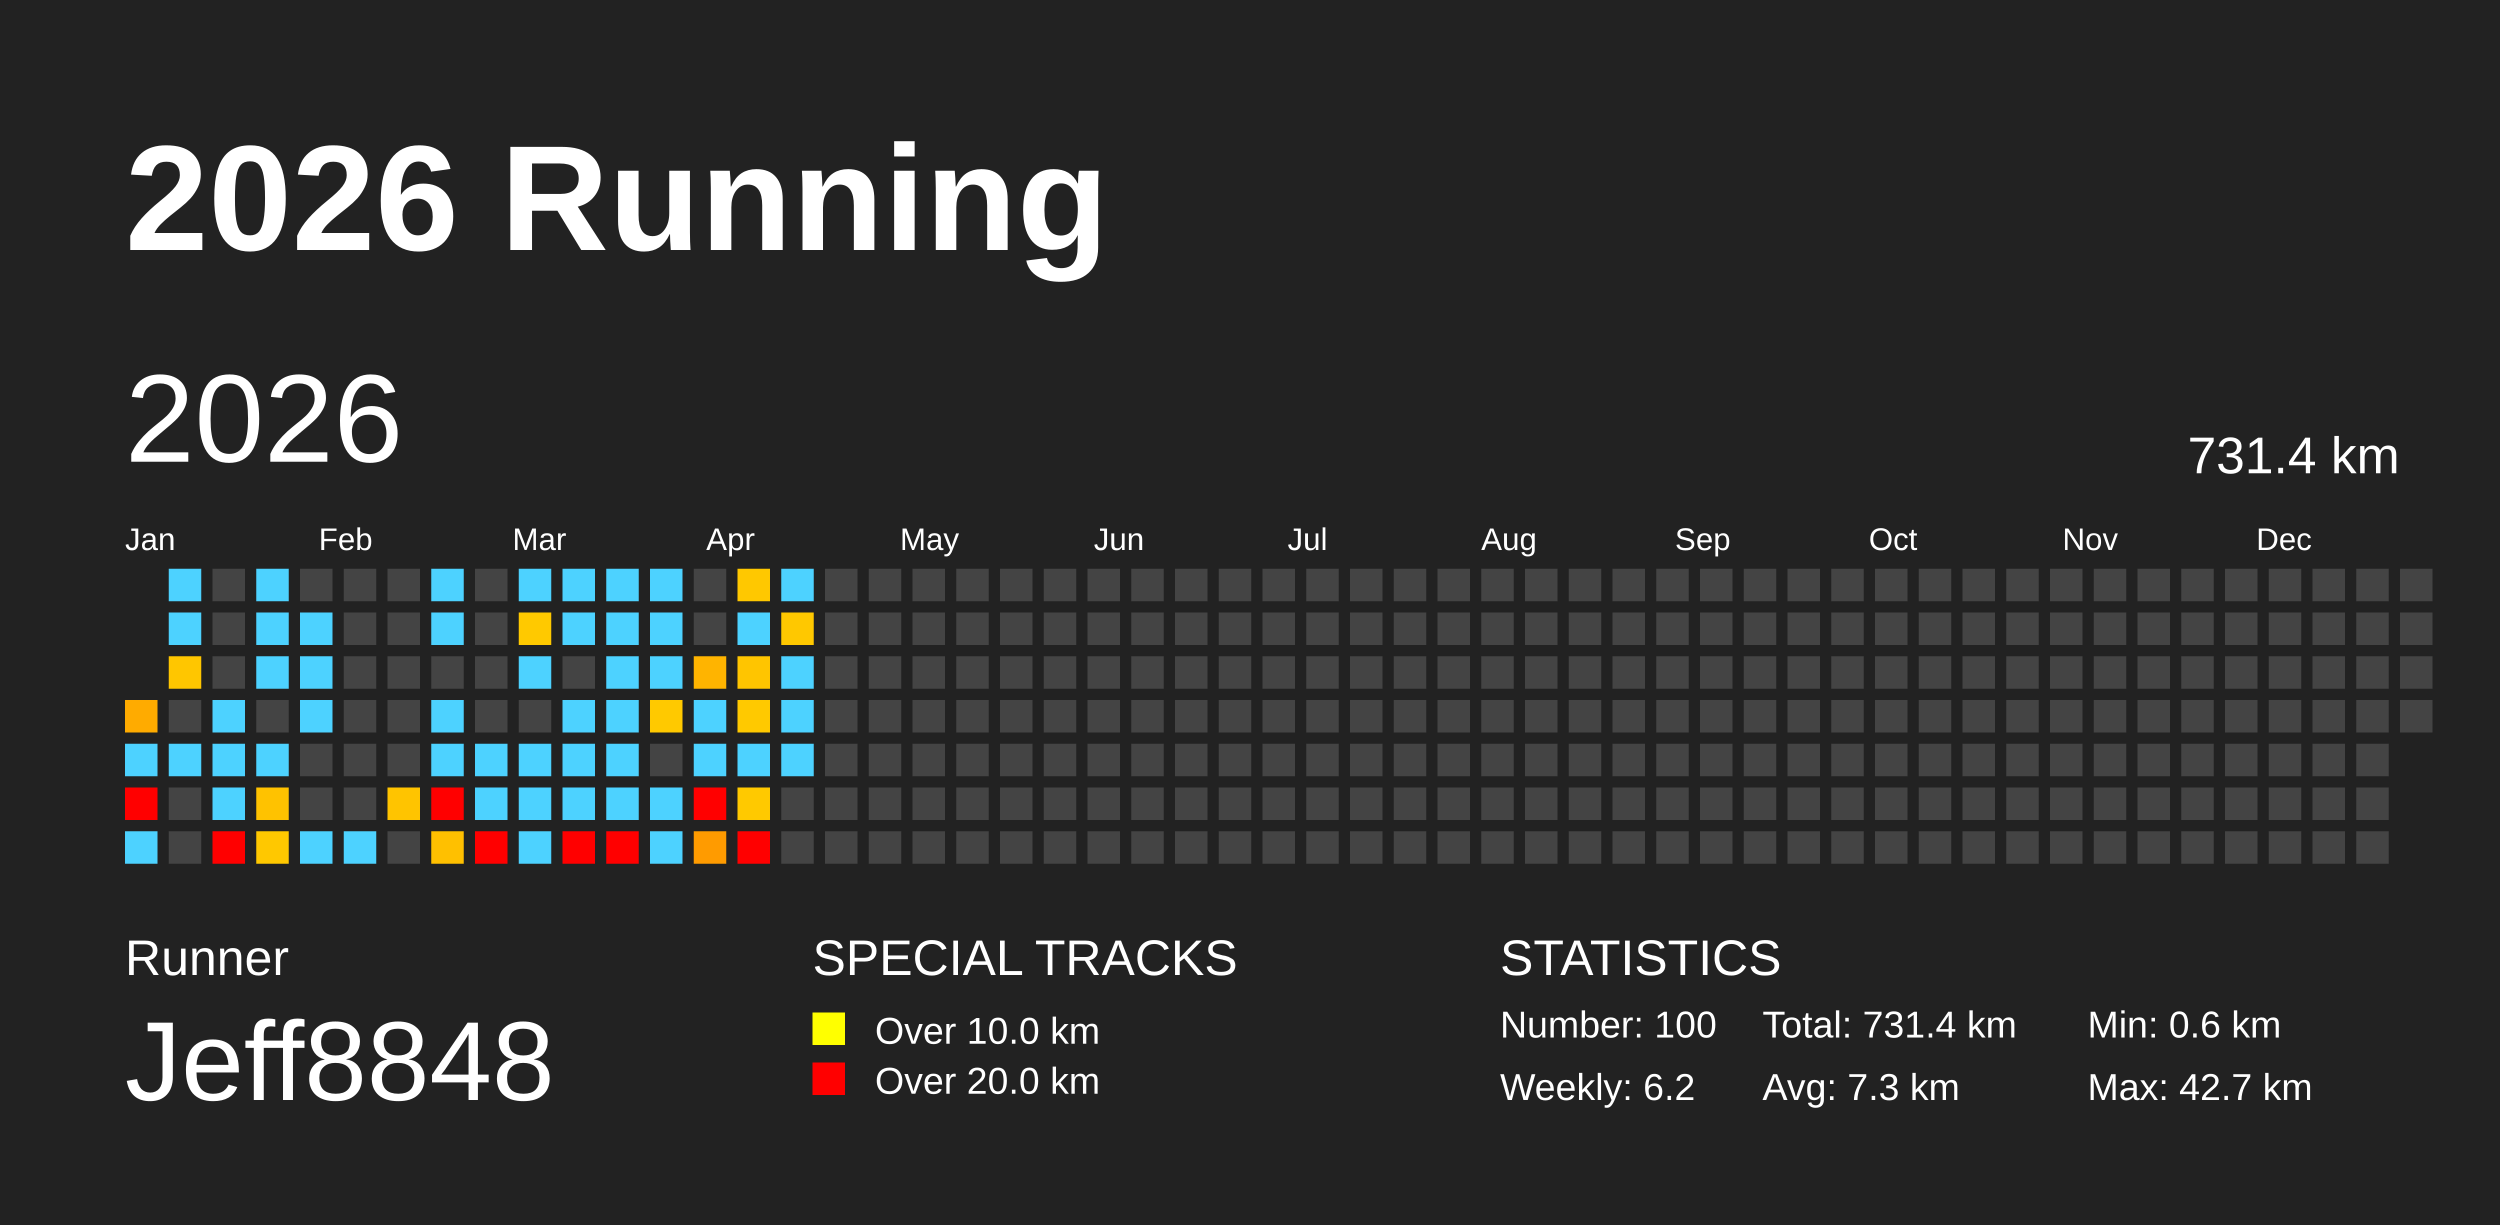
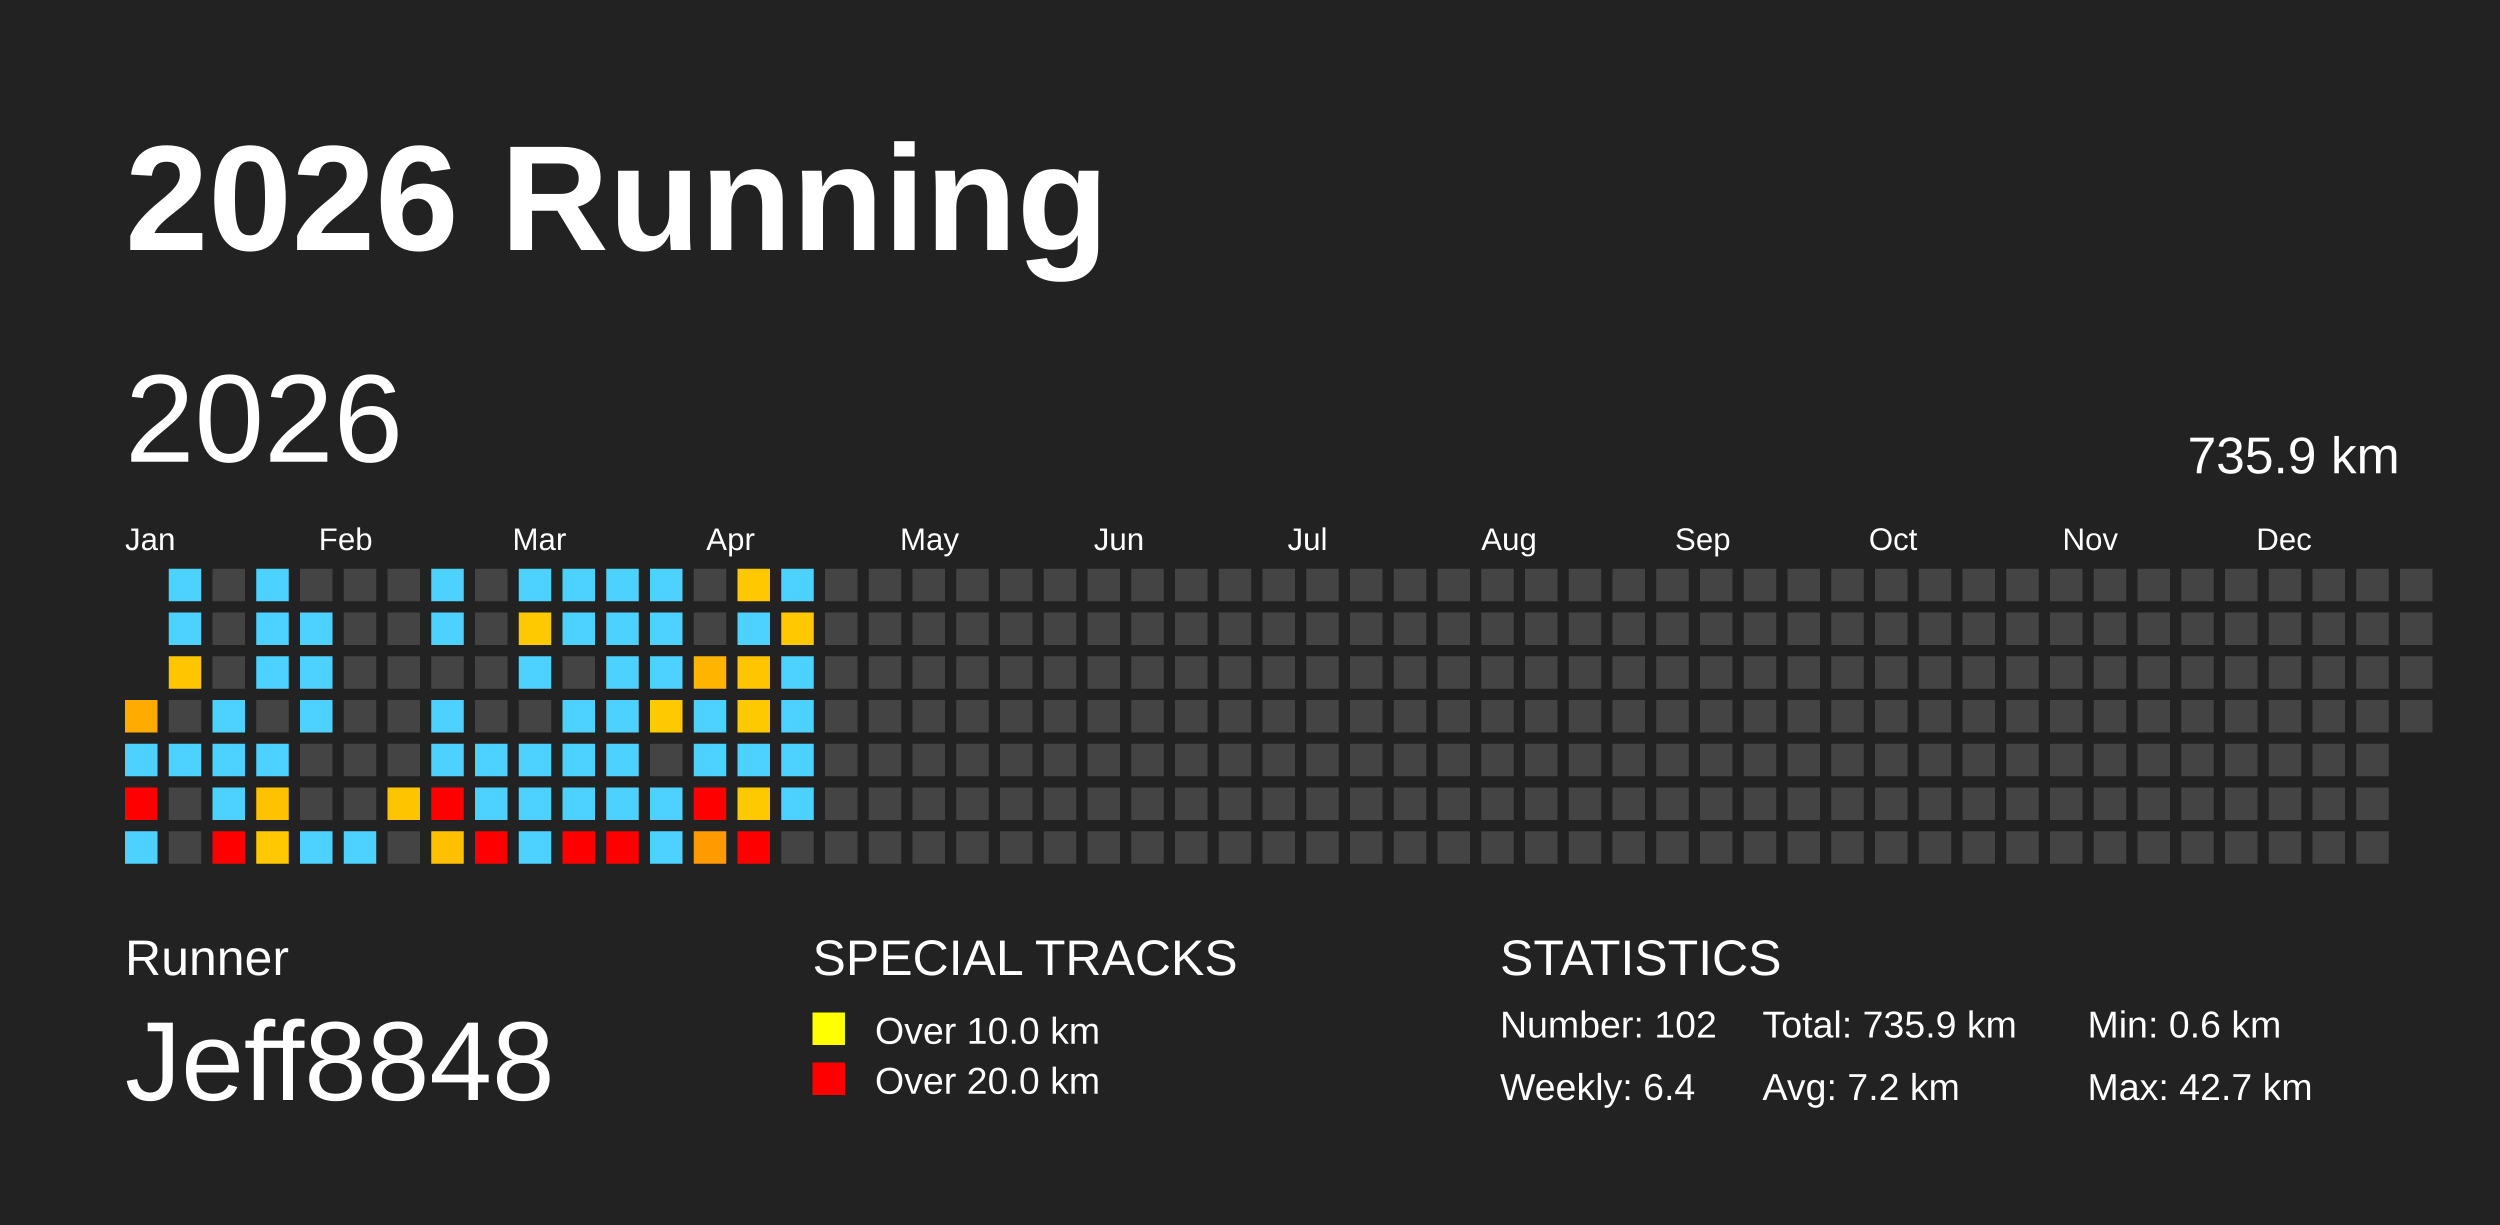
<svg xmlns="http://www.w3.org/2000/svg" baseProfile="full" height="98mm" version="1.1" viewBox="0,0,200,98" width="200mm">
  <defs />
  <rect fill="#222222" height="98" width="200" x="0" y="0" />
  <text fill="#FFFFFF" style="font-size:12px; font-family:Arial; font-weight:bold;" x="10" y="20">2026 Running</text>
  <text fill="#FFFFFF" style="font-size:4px; font-family:Arial" x="10" y="78">Runner</text>
  <text fill="#FFFFFF" style="font-size:9px; font-family:Arial" x="10" y="88">Jeff8848</text>
  <text fill="#FFFFFF" style="font-size:4px; font-family:Arial" x="65" y="78">SPECIAL TRACKS</text>
  <rect fill="yellow" height="2.6" width="2.6" x="65" y="81" />
  <text fill="#FFFFFF" style="font-size:3px; font-family:Arial" x="70" y="83.5">Over 10.0 km</text>
  <rect fill="red" height="2.6" width="2.6" x="65" y="85" />
  <text fill="#FFFFFF" style="font-size:3px; font-family:Arial" x="70" y="87.5">Over 20.0 km</text>
  <text fill="#FFFFFF" style="font-size:4px; font-family:Arial" x="120" y="78">STATISTICS</text>
-   <text fill="#FFFFFF" style="font-size:3px; font-family:Arial" x="120" y="83">Number: 100</text>
-   <text fill="#FFFFFF" style="font-size:3px; font-family:Arial" x="120" y="88">Weekly: 6.2</text>
-   <text fill="#FFFFFF" style="font-size:3px; font-family:Arial" x="141" y="83">Total: 731.4 km</text>
-   <text fill="#FFFFFF" style="font-size:3px; font-family:Arial" x="141" y="88">Avg: 7.3 km</text>
+   <text fill="#FFFFFF" style="font-size:3px; font-family:Arial" x="120" y="83">Number: 102</text>
+   <text fill="#FFFFFF" style="font-size:3px; font-family:Arial" x="120" y="88">Weekly: 6.4</text>
+   <text fill="#FFFFFF" style="font-size:3px; font-family:Arial" x="141" y="83">Total: 735.9 km</text>
+   <text fill="#FFFFFF" style="font-size:3px; font-family:Arial" x="141" y="88">Avg: 7.2 km</text>
  <text fill="#FFFFFF" style="font-size:3px; font-family:Arial" x="167" y="83">Min: 0.6 km</text>
  <text fill="#FFFFFF" style="font-size:3px; font-family:Arial" x="167" y="88">Max: 42.7 km</text>
  <text dominant-baseline="hanging" fill="#FFFFFF" style="font-size:10.0px; font-family:Arial;" x="10" y="30">2026</text>
-   <text dominant-baseline="hanging" fill="#FFFFFF" style="font-size:4.125px; font-family:Arial;" x="175" y="35">731.4 km</text>
+   <text dominant-baseline="hanging" fill="#FFFFFF" style="font-size:4.125px; font-family:Arial;" x="175" y="35">735.9 km</text>
  <text fill="#FFFFFF" style="font-size:2.5px; font-family:Arial" x="10.0" y="44">Jan</text>
  <text fill="#FFFFFF" style="font-size:2.5px; font-family:Arial" x="25.5" y="44">Feb</text>
  <text fill="#FFFFFF" style="font-size:2.5px; font-family:Arial" x="41.0" y="44">Mar</text>
  <text fill="#FFFFFF" style="font-size:2.5px; font-family:Arial" x="56.5" y="44">Apr</text>
  <text fill="#FFFFFF" style="font-size:2.5px; font-family:Arial" x="72.0" y="44">May</text>
  <text fill="#FFFFFF" style="font-size:2.5px; font-family:Arial" x="87.5" y="44">Jun</text>
  <text fill="#FFFFFF" style="font-size:2.5px; font-family:Arial" x="103.0" y="44">Jul</text>
  <text fill="#FFFFFF" style="font-size:2.5px; font-family:Arial" x="118.5" y="44">Aug</text>
  <text fill="#FFFFFF" style="font-size:2.5px; font-family:Arial" x="134.0" y="44">Sep</text>
  <text fill="#FFFFFF" style="font-size:2.5px; font-family:Arial" x="149.5" y="44">Oct</text>
  <text fill="#FFFFFF" style="font-size:2.5px; font-family:Arial" x="165.0" y="44">Nov</text>
  <text fill="#FFFFFF" style="font-size:2.5px; font-family:Arial" x="180.5" y="44">Dec</text>
  <rect fill="#ffab00" height="2.6" width="2.6" x="10.0" y="56.0" />
  <rect fill="#4dd2ff" height="2.6" width="2.6" x="10.0" y="59.5" />
  <rect fill="red" height="2.6" width="2.6" x="10.0" y="63.0" />
  <rect fill="#4dd2ff" height="2.6" width="2.6" x="10.0" y="66.5" />
  <rect fill="#4dd2ff" height="2.6" width="2.6" x="13.5" y="45.5" />
  <rect fill="#4dd2ff" height="2.6" width="2.6" x="13.5" y="49.0" />
  <rect fill="#ffc600" height="2.6" width="2.6" x="13.5" y="52.5" />
  <rect fill="#444444" height="2.6" width="2.6" x="13.5" y="56.0" />
  <rect fill="#4dd2ff" height="2.6" width="2.6" x="13.5" y="59.5" />
  <rect fill="#444444" height="2.6" width="2.6" x="13.5" y="63.0" />
  <rect fill="#444444" height="2.6" width="2.6" x="13.5" y="66.5" />
  <rect fill="#444444" height="2.6" width="2.6" x="17.0" y="45.5" />
  <rect fill="#444444" height="2.6" width="2.6" x="17.0" y="49.0" />
  <rect fill="#444444" height="2.6" width="2.6" x="17.0" y="52.5" />
  <rect fill="#4dd2ff" height="2.6" width="2.6" x="17.0" y="56.0" />
  <rect fill="#4dd2ff" height="2.6" width="2.6" x="17.0" y="59.5" />
  <rect fill="#4dd2ff" height="2.6" width="2.6" x="17.0" y="63.0" />
  <rect fill="red" height="2.6" width="2.6" x="17.0" y="66.5" />
  <rect fill="#4dd2ff" height="2.6" width="2.6" x="20.5" y="45.5" />
  <rect fill="#4dd2ff" height="2.6" width="2.6" x="20.5" y="49.0" />
  <rect fill="#4dd2ff" height="2.6" width="2.6" x="20.5" y="52.5" />
  <rect fill="#444444" height="2.6" width="2.6" x="20.5" y="56.0" />
  <rect fill="#4dd2ff" height="2.6" width="2.6" x="20.5" y="59.5" />
  <rect fill="#ffc200" height="2.6" width="2.6" x="20.5" y="63.0" />
  <rect fill="#ffc800" height="2.6" width="2.6" x="20.5" y="66.5" />
  <rect fill="#444444" height="2.6" width="2.6" x="24.0" y="45.5" />
  <rect fill="#4dd2ff" height="2.6" width="2.6" x="24.0" y="49.0" />
  <rect fill="#4dd2ff" height="2.6" width="2.6" x="24.0" y="52.5" />
  <rect fill="#4dd2ff" height="2.6" width="2.6" x="24.0" y="56.0" />
  <rect fill="#444444" height="2.6" width="2.6" x="24.0" y="59.5" />
  <rect fill="#444444" height="2.6" width="2.6" x="24.0" y="63.0" />
  <rect fill="#4dd2ff" height="2.6" width="2.6" x="24.0" y="66.5" />
  <rect fill="#444444" height="2.6" width="2.6" x="27.5" y="45.5" />
  <rect fill="#444444" height="2.6" width="2.6" x="27.5" y="49.0" />
  <rect fill="#444444" height="2.6" width="2.6" x="27.5" y="52.5" />
  <rect fill="#444444" height="2.6" width="2.6" x="27.5" y="56.0" />
  <rect fill="#444444" height="2.6" width="2.6" x="27.5" y="59.5" />
  <rect fill="#444444" height="2.6" width="2.6" x="27.5" y="63.0" />
  <rect fill="#4dd2ff" height="2.6" width="2.6" x="27.5" y="66.5" />
  <rect fill="#444444" height="2.6" width="2.6" x="31.0" y="45.5" />
  <rect fill="#444444" height="2.6" width="2.6" x="31.0" y="49.0" />
  <rect fill="#444444" height="2.6" width="2.6" x="31.0" y="52.5" />
  <rect fill="#444444" height="2.6" width="2.6" x="31.0" y="56.0" />
  <rect fill="#444444" height="2.6" width="2.6" x="31.0" y="59.5" />
  <rect fill="#ffc400" height="2.6" width="2.6" x="31.0" y="63.0" />
  <rect fill="#444444" height="2.6" width="2.6" x="31.0" y="66.5" />
  <rect fill="#4dd2ff" height="2.6" width="2.6" x="34.5" y="45.5" />
  <rect fill="#4dd2ff" height="2.6" width="2.6" x="34.5" y="49.0" />
  <rect fill="#444444" height="2.6" width="2.6" x="34.5" y="52.5" />
  <rect fill="#4dd2ff" height="2.6" width="2.6" x="34.5" y="56.0" />
  <rect fill="#4dd2ff" height="2.6" width="2.6" x="34.5" y="59.5" />
  <rect fill="red" height="2.6" width="2.6" x="34.5" y="63.0" />
  <rect fill="#ffc000" height="2.6" width="2.6" x="34.5" y="66.5" />
  <rect fill="#444444" height="2.6" width="2.6" x="38.0" y="45.5" />
  <rect fill="#444444" height="2.6" width="2.6" x="38.0" y="49.0" />
  <rect fill="#444444" height="2.6" width="2.6" x="38.0" y="52.5" />
  <rect fill="#444444" height="2.6" width="2.6" x="38.0" y="56.0" />
  <rect fill="#4dd2ff" height="2.6" width="2.6" x="38.0" y="59.5" />
  <rect fill="#4dd2ff" height="2.6" width="2.6" x="38.0" y="63.0" />
  <rect fill="red" height="2.6" width="2.6" x="38.0" y="66.5" />
  <rect fill="#4dd2ff" height="2.6" width="2.6" x="41.5" y="45.5" />
  <rect fill="#ffc900" height="2.6" width="2.6" x="41.5" y="49.0" />
  <rect fill="#4dd2ff" height="2.6" width="2.6" x="41.5" y="52.5" />
  <rect fill="#444444" height="2.6" width="2.6" x="41.5" y="56.0" />
  <rect fill="#4dd2ff" height="2.6" width="2.6" x="41.5" y="59.5" />
  <rect fill="#4dd2ff" height="2.6" width="2.6" x="41.5" y="63.0" />
  <rect fill="#4dd2ff" height="2.6" width="2.6" x="41.5" y="66.5" />
  <rect fill="#4dd2ff" height="2.6" width="2.6" x="45.0" y="45.5" />
  <rect fill="#4dd2ff" height="2.6" width="2.6" x="45.0" y="49.0" />
  <rect fill="#444444" height="2.6" width="2.6" x="45.0" y="52.5" />
  <rect fill="#4dd2ff" height="2.6" width="2.6" x="45.0" y="56.0" />
  <rect fill="#4dd2ff" height="2.6" width="2.6" x="45.0" y="59.5" />
  <rect fill="#4dd2ff" height="2.6" width="2.6" x="45.0" y="63.0" />
  <rect fill="red" height="2.6" width="2.6" x="45.0" y="66.5" />
  <rect fill="#4dd2ff" height="2.6" width="2.6" x="48.5" y="45.5" />
  <rect fill="#4dd2ff" height="2.6" width="2.6" x="48.5" y="49.0" />
  <rect fill="#4dd2ff" height="2.6" width="2.6" x="48.5" y="52.5" />
  <rect fill="#4dd2ff" height="2.6" width="2.6" x="48.5" y="56.0" />
  <rect fill="#4dd2ff" height="2.6" width="2.6" x="48.5" y="59.5" />
  <rect fill="#4dd2ff" height="2.6" width="2.6" x="48.5" y="63.0" />
  <rect fill="red" height="2.6" width="2.6" x="48.5" y="66.5" />
  <rect fill="#4dd2ff" height="2.6" width="2.6" x="52.0" y="45.5" />
  <rect fill="#4dd2ff" height="2.6" width="2.6" x="52.0" y="49.0" />
  <rect fill="#4dd2ff" height="2.6" width="2.6" x="52.0" y="52.5" />
  <rect fill="#ffc900" height="2.6" width="2.6" x="52.0" y="56.0" />
  <rect fill="#444444" height="2.6" width="2.6" x="52.0" y="59.5" />
  <rect fill="#4dd2ff" height="2.6" width="2.6" x="52.0" y="63.0" />
  <rect fill="#4dd2ff" height="2.6" width="2.6" x="52.0" y="66.5" />
  <rect fill="#444444" height="2.6" width="2.6" x="55.5" y="45.5" />
  <rect fill="#444444" height="2.6" width="2.6" x="55.5" y="49.0" />
  <rect fill="#ffb400" height="2.6" width="2.6" x="55.5" y="52.5" />
  <rect fill="#4dd2ff" height="2.6" width="2.6" x="55.5" y="56.0" />
  <rect fill="#4dd2ff" height="2.6" width="2.6" x="55.5" y="59.5" />
  <rect fill="red" height="2.6" width="2.6" x="55.5" y="63.0" />
  <rect fill="#ff9b00" height="2.6" width="2.6" x="55.5" y="66.5" />
  <rect fill="#ffc800" height="2.6" width="2.6" x="59.0" y="45.5" />
  <rect fill="#4dd2ff" height="2.6" width="2.6" x="59.0" y="49.0" />
  <rect fill="#ffc500" height="2.6" width="2.6" x="59.0" y="52.5" />
  <rect fill="#ffc900" height="2.6" width="2.6" x="59.0" y="56.0" />
  <rect fill="#4dd2ff" height="2.6" width="2.6" x="59.0" y="59.5" />
  <rect fill="#ffc900" height="2.6" width="2.6" x="59.0" y="63.0" />
  <rect fill="red" height="2.6" width="2.6" x="59.0" y="66.5" />
  <rect fill="#4dd2ff" height="2.6" width="2.6" x="62.5" y="45.5" />
  <rect fill="#ffc800" height="2.6" width="2.6" x="62.5" y="49.0" />
  <rect fill="#4dd2ff" height="2.6" width="2.6" x="62.5" y="52.5" />
  <rect fill="#4dd2ff" height="2.6" width="2.6" x="62.5" y="56.0" />
  <rect fill="#4dd2ff" height="2.6" width="2.6" x="62.5" y="59.5" />
-   <rect fill="#444444" height="2.6" width="2.6" x="62.5" y="63.0" />
+   <rect fill="#4dd2ff" height="2.6" width="2.6" x="62.5" y="63.0" />
  <rect fill="#444444" height="2.6" width="2.6" x="62.5" y="66.5" />
  <rect fill="#444444" height="2.6" width="2.6" x="66.0" y="45.5" />
  <rect fill="#444444" height="2.6" width="2.6" x="66.0" y="49.0" />
  <rect fill="#444444" height="2.6" width="2.6" x="66.0" y="52.5" />
  <rect fill="#444444" height="2.6" width="2.6" x="66.0" y="56.0" />
  <rect fill="#444444" height="2.6" width="2.6" x="66.0" y="59.5" />
  <rect fill="#444444" height="2.6" width="2.6" x="66.0" y="63.0" />
  <rect fill="#444444" height="2.6" width="2.6" x="66.0" y="66.5" />
  <rect fill="#444444" height="2.6" width="2.6" x="69.5" y="45.5" />
  <rect fill="#444444" height="2.6" width="2.6" x="69.5" y="49.0" />
  <rect fill="#444444" height="2.6" width="2.6" x="69.5" y="52.5" />
  <rect fill="#444444" height="2.6" width="2.6" x="69.5" y="56.0" />
  <rect fill="#444444" height="2.6" width="2.6" x="69.5" y="59.5" />
  <rect fill="#444444" height="2.6" width="2.6" x="69.5" y="63.0" />
  <rect fill="#444444" height="2.6" width="2.6" x="69.5" y="66.5" />
  <rect fill="#444444" height="2.6" width="2.6" x="73.0" y="45.5" />
  <rect fill="#444444" height="2.6" width="2.6" x="73.0" y="49.0" />
  <rect fill="#444444" height="2.6" width="2.6" x="73.0" y="52.5" />
  <rect fill="#444444" height="2.6" width="2.6" x="73.0" y="56.0" />
  <rect fill="#444444" height="2.6" width="2.6" x="73.0" y="59.5" />
  <rect fill="#444444" height="2.6" width="2.6" x="73.0" y="63.0" />
  <rect fill="#444444" height="2.6" width="2.6" x="73.0" y="66.5" />
  <rect fill="#444444" height="2.6" width="2.6" x="76.5" y="45.5" />
  <rect fill="#444444" height="2.6" width="2.6" x="76.5" y="49.0" />
  <rect fill="#444444" height="2.6" width="2.6" x="76.5" y="52.5" />
  <rect fill="#444444" height="2.6" width="2.6" x="76.5" y="56.0" />
  <rect fill="#444444" height="2.6" width="2.6" x="76.5" y="59.5" />
  <rect fill="#444444" height="2.6" width="2.6" x="76.5" y="63.0" />
  <rect fill="#444444" height="2.6" width="2.6" x="76.5" y="66.5" />
  <rect fill="#444444" height="2.6" width="2.6" x="80.0" y="45.5" />
  <rect fill="#444444" height="2.6" width="2.6" x="80.0" y="49.0" />
  <rect fill="#444444" height="2.6" width="2.6" x="80.0" y="52.5" />
  <rect fill="#444444" height="2.6" width="2.6" x="80.0" y="56.0" />
  <rect fill="#444444" height="2.6" width="2.6" x="80.0" y="59.5" />
  <rect fill="#444444" height="2.6" width="2.6" x="80.0" y="63.0" />
  <rect fill="#444444" height="2.6" width="2.6" x="80.0" y="66.5" />
  <rect fill="#444444" height="2.6" width="2.6" x="83.5" y="45.5" />
  <rect fill="#444444" height="2.6" width="2.6" x="83.5" y="49.0" />
  <rect fill="#444444" height="2.6" width="2.6" x="83.5" y="52.5" />
  <rect fill="#444444" height="2.6" width="2.6" x="83.5" y="56.0" />
  <rect fill="#444444" height="2.6" width="2.6" x="83.5" y="59.5" />
  <rect fill="#444444" height="2.6" width="2.6" x="83.5" y="63.0" />
  <rect fill="#444444" height="2.6" width="2.6" x="83.5" y="66.5" />
  <rect fill="#444444" height="2.6" width="2.6" x="87.0" y="45.5" />
  <rect fill="#444444" height="2.6" width="2.6" x="87.0" y="49.0" />
  <rect fill="#444444" height="2.6" width="2.6" x="87.0" y="52.5" />
  <rect fill="#444444" height="2.6" width="2.6" x="87.0" y="56.0" />
  <rect fill="#444444" height="2.6" width="2.6" x="87.0" y="59.5" />
  <rect fill="#444444" height="2.6" width="2.6" x="87.0" y="63.0" />
  <rect fill="#444444" height="2.6" width="2.6" x="87.0" y="66.5" />
  <rect fill="#444444" height="2.6" width="2.6" x="90.5" y="45.5" />
  <rect fill="#444444" height="2.6" width="2.6" x="90.5" y="49.0" />
  <rect fill="#444444" height="2.6" width="2.6" x="90.5" y="52.5" />
  <rect fill="#444444" height="2.6" width="2.6" x="90.5" y="56.0" />
  <rect fill="#444444" height="2.6" width="2.6" x="90.5" y="59.5" />
  <rect fill="#444444" height="2.6" width="2.6" x="90.5" y="63.0" />
  <rect fill="#444444" height="2.6" width="2.6" x="90.5" y="66.5" />
  <rect fill="#444444" height="2.6" width="2.6" x="94.0" y="45.5" />
  <rect fill="#444444" height="2.6" width="2.6" x="94.0" y="49.0" />
  <rect fill="#444444" height="2.6" width="2.6" x="94.0" y="52.5" />
  <rect fill="#444444" height="2.6" width="2.6" x="94.0" y="56.0" />
  <rect fill="#444444" height="2.6" width="2.6" x="94.0" y="59.5" />
  <rect fill="#444444" height="2.6" width="2.6" x="94.0" y="63.0" />
  <rect fill="#444444" height="2.6" width="2.6" x="94.0" y="66.5" />
  <rect fill="#444444" height="2.6" width="2.6" x="97.5" y="45.5" />
  <rect fill="#444444" height="2.6" width="2.6" x="97.5" y="49.0" />
  <rect fill="#444444" height="2.6" width="2.6" x="97.5" y="52.5" />
  <rect fill="#444444" height="2.6" width="2.6" x="97.5" y="56.0" />
  <rect fill="#444444" height="2.6" width="2.6" x="97.5" y="59.5" />
  <rect fill="#444444" height="2.6" width="2.6" x="97.5" y="63.0" />
  <rect fill="#444444" height="2.6" width="2.6" x="97.5" y="66.5" />
  <rect fill="#444444" height="2.6" width="2.6" x="101.0" y="45.5" />
  <rect fill="#444444" height="2.6" width="2.6" x="101.0" y="49.0" />
  <rect fill="#444444" height="2.6" width="2.6" x="101.0" y="52.5" />
  <rect fill="#444444" height="2.6" width="2.6" x="101.0" y="56.0" />
  <rect fill="#444444" height="2.6" width="2.6" x="101.0" y="59.5" />
  <rect fill="#444444" height="2.6" width="2.6" x="101.0" y="63.0" />
  <rect fill="#444444" height="2.6" width="2.6" x="101.0" y="66.5" />
  <rect fill="#444444" height="2.6" width="2.6" x="104.5" y="45.5" />
  <rect fill="#444444" height="2.6" width="2.6" x="104.5" y="49.0" />
  <rect fill="#444444" height="2.6" width="2.6" x="104.5" y="52.5" />
  <rect fill="#444444" height="2.6" width="2.6" x="104.5" y="56.0" />
  <rect fill="#444444" height="2.6" width="2.6" x="104.5" y="59.5" />
  <rect fill="#444444" height="2.6" width="2.6" x="104.5" y="63.0" />
  <rect fill="#444444" height="2.6" width="2.6" x="104.5" y="66.5" />
  <rect fill="#444444" height="2.6" width="2.6" x="108.0" y="45.5" />
  <rect fill="#444444" height="2.6" width="2.6" x="108.0" y="49.0" />
  <rect fill="#444444" height="2.6" width="2.6" x="108.0" y="52.5" />
  <rect fill="#444444" height="2.6" width="2.6" x="108.0" y="56.0" />
  <rect fill="#444444" height="2.6" width="2.6" x="108.0" y="59.5" />
  <rect fill="#444444" height="2.6" width="2.6" x="108.0" y="63.0" />
  <rect fill="#444444" height="2.6" width="2.6" x="108.0" y="66.5" />
  <rect fill="#444444" height="2.6" width="2.6" x="111.5" y="45.5" />
  <rect fill="#444444" height="2.6" width="2.6" x="111.5" y="49.0" />
  <rect fill="#444444" height="2.6" width="2.6" x="111.5" y="52.5" />
  <rect fill="#444444" height="2.6" width="2.6" x="111.5" y="56.0" />
  <rect fill="#444444" height="2.6" width="2.6" x="111.5" y="59.5" />
  <rect fill="#444444" height="2.6" width="2.6" x="111.5" y="63.0" />
  <rect fill="#444444" height="2.6" width="2.6" x="111.5" y="66.5" />
  <rect fill="#444444" height="2.6" width="2.6" x="115.0" y="45.5" />
  <rect fill="#444444" height="2.6" width="2.6" x="115.0" y="49.0" />
  <rect fill="#444444" height="2.6" width="2.6" x="115.0" y="52.5" />
  <rect fill="#444444" height="2.6" width="2.6" x="115.0" y="56.0" />
  <rect fill="#444444" height="2.6" width="2.6" x="115.0" y="59.5" />
  <rect fill="#444444" height="2.6" width="2.6" x="115.0" y="63.0" />
  <rect fill="#444444" height="2.6" width="2.6" x="115.0" y="66.5" />
  <rect fill="#444444" height="2.6" width="2.6" x="118.5" y="45.5" />
  <rect fill="#444444" height="2.6" width="2.6" x="118.5" y="49.0" />
  <rect fill="#444444" height="2.6" width="2.6" x="118.5" y="52.5" />
  <rect fill="#444444" height="2.6" width="2.6" x="118.5" y="56.0" />
  <rect fill="#444444" height="2.6" width="2.6" x="118.5" y="59.5" />
  <rect fill="#444444" height="2.6" width="2.6" x="118.5" y="63.0" />
  <rect fill="#444444" height="2.6" width="2.6" x="118.5" y="66.5" />
  <rect fill="#444444" height="2.6" width="2.6" x="122.0" y="45.5" />
  <rect fill="#444444" height="2.6" width="2.6" x="122.0" y="49.0" />
  <rect fill="#444444" height="2.6" width="2.6" x="122.0" y="52.5" />
  <rect fill="#444444" height="2.6" width="2.6" x="122.0" y="56.0" />
  <rect fill="#444444" height="2.6" width="2.6" x="122.0" y="59.5" />
  <rect fill="#444444" height="2.6" width="2.6" x="122.0" y="63.0" />
  <rect fill="#444444" height="2.6" width="2.6" x="122.0" y="66.5" />
  <rect fill="#444444" height="2.6" width="2.6" x="125.5" y="45.5" />
  <rect fill="#444444" height="2.6" width="2.6" x="125.5" y="49.0" />
  <rect fill="#444444" height="2.6" width="2.6" x="125.5" y="52.5" />
  <rect fill="#444444" height="2.6" width="2.6" x="125.5" y="56.0" />
  <rect fill="#444444" height="2.6" width="2.6" x="125.5" y="59.5" />
  <rect fill="#444444" height="2.6" width="2.6" x="125.5" y="63.0" />
  <rect fill="#444444" height="2.6" width="2.6" x="125.5" y="66.5" />
  <rect fill="#444444" height="2.6" width="2.6" x="129.0" y="45.5" />
  <rect fill="#444444" height="2.6" width="2.6" x="129.0" y="49.0" />
  <rect fill="#444444" height="2.6" width="2.6" x="129.0" y="52.5" />
  <rect fill="#444444" height="2.6" width="2.6" x="129.0" y="56.0" />
  <rect fill="#444444" height="2.6" width="2.6" x="129.0" y="59.5" />
  <rect fill="#444444" height="2.6" width="2.6" x="129.0" y="63.0" />
  <rect fill="#444444" height="2.6" width="2.6" x="129.0" y="66.5" />
  <rect fill="#444444" height="2.6" width="2.6" x="132.5" y="45.5" />
  <rect fill="#444444" height="2.6" width="2.6" x="132.5" y="49.0" />
  <rect fill="#444444" height="2.6" width="2.6" x="132.5" y="52.5" />
  <rect fill="#444444" height="2.6" width="2.6" x="132.5" y="56.0" />
  <rect fill="#444444" height="2.6" width="2.6" x="132.5" y="59.5" />
  <rect fill="#444444" height="2.6" width="2.6" x="132.5" y="63.0" />
  <rect fill="#444444" height="2.6" width="2.6" x="132.5" y="66.5" />
  <rect fill="#444444" height="2.6" width="2.6" x="136.0" y="45.5" />
  <rect fill="#444444" height="2.6" width="2.6" x="136.0" y="49.0" />
  <rect fill="#444444" height="2.6" width="2.6" x="136.0" y="52.5" />
  <rect fill="#444444" height="2.6" width="2.6" x="136.0" y="56.0" />
  <rect fill="#444444" height="2.6" width="2.6" x="136.0" y="59.5" />
  <rect fill="#444444" height="2.6" width="2.6" x="136.0" y="63.0" />
  <rect fill="#444444" height="2.6" width="2.6" x="136.0" y="66.5" />
  <rect fill="#444444" height="2.6" width="2.6" x="139.5" y="45.5" />
  <rect fill="#444444" height="2.6" width="2.6" x="139.5" y="49.0" />
  <rect fill="#444444" height="2.6" width="2.6" x="139.5" y="52.5" />
  <rect fill="#444444" height="2.6" width="2.6" x="139.5" y="56.0" />
  <rect fill="#444444" height="2.6" width="2.6" x="139.5" y="59.5" />
  <rect fill="#444444" height="2.6" width="2.6" x="139.5" y="63.0" />
  <rect fill="#444444" height="2.6" width="2.6" x="139.5" y="66.5" />
  <rect fill="#444444" height="2.6" width="2.6" x="143.0" y="45.5" />
  <rect fill="#444444" height="2.6" width="2.6" x="143.0" y="49.0" />
  <rect fill="#444444" height="2.6" width="2.6" x="143.0" y="52.5" />
  <rect fill="#444444" height="2.6" width="2.6" x="143.0" y="56.0" />
  <rect fill="#444444" height="2.6" width="2.6" x="143.0" y="59.5" />
  <rect fill="#444444" height="2.6" width="2.6" x="143.0" y="63.0" />
  <rect fill="#444444" height="2.6" width="2.6" x="143.0" y="66.5" />
  <rect fill="#444444" height="2.6" width="2.6" x="146.5" y="45.5" />
  <rect fill="#444444" height="2.6" width="2.6" x="146.5" y="49.0" />
  <rect fill="#444444" height="2.6" width="2.6" x="146.5" y="52.5" />
  <rect fill="#444444" height="2.6" width="2.6" x="146.5" y="56.0" />
  <rect fill="#444444" height="2.6" width="2.6" x="146.5" y="59.5" />
  <rect fill="#444444" height="2.6" width="2.6" x="146.5" y="63.0" />
  <rect fill="#444444" height="2.6" width="2.6" x="146.5" y="66.5" />
  <rect fill="#444444" height="2.6" width="2.6" x="150.0" y="45.5" />
  <rect fill="#444444" height="2.6" width="2.6" x="150.0" y="49.0" />
  <rect fill="#444444" height="2.6" width="2.6" x="150.0" y="52.5" />
  <rect fill="#444444" height="2.6" width="2.6" x="150.0" y="56.0" />
  <rect fill="#444444" height="2.6" width="2.6" x="150.0" y="59.5" />
  <rect fill="#444444" height="2.6" width="2.6" x="150.0" y="63.0" />
  <rect fill="#444444" height="2.6" width="2.6" x="150.0" y="66.5" />
  <rect fill="#444444" height="2.6" width="2.6" x="153.5" y="45.5" />
  <rect fill="#444444" height="2.6" width="2.6" x="153.5" y="49.0" />
  <rect fill="#444444" height="2.6" width="2.6" x="153.5" y="52.5" />
  <rect fill="#444444" height="2.6" width="2.6" x="153.5" y="56.0" />
  <rect fill="#444444" height="2.6" width="2.6" x="153.5" y="59.5" />
  <rect fill="#444444" height="2.6" width="2.6" x="153.5" y="63.0" />
  <rect fill="#444444" height="2.6" width="2.6" x="153.5" y="66.5" />
  <rect fill="#444444" height="2.6" width="2.6" x="157.0" y="45.5" />
  <rect fill="#444444" height="2.6" width="2.6" x="157.0" y="49.0" />
  <rect fill="#444444" height="2.6" width="2.6" x="157.0" y="52.5" />
  <rect fill="#444444" height="2.6" width="2.6" x="157.0" y="56.0" />
  <rect fill="#444444" height="2.6" width="2.6" x="157.0" y="59.5" />
  <rect fill="#444444" height="2.6" width="2.6" x="157.0" y="63.0" />
  <rect fill="#444444" height="2.6" width="2.6" x="157.0" y="66.5" />
  <rect fill="#444444" height="2.6" width="2.6" x="160.5" y="45.5" />
  <rect fill="#444444" height="2.6" width="2.6" x="160.5" y="49.0" />
  <rect fill="#444444" height="2.6" width="2.6" x="160.5" y="52.5" />
  <rect fill="#444444" height="2.6" width="2.6" x="160.5" y="56.0" />
  <rect fill="#444444" height="2.6" width="2.6" x="160.5" y="59.5" />
  <rect fill="#444444" height="2.6" width="2.6" x="160.5" y="63.0" />
  <rect fill="#444444" height="2.6" width="2.6" x="160.5" y="66.5" />
  <rect fill="#444444" height="2.6" width="2.6" x="164.0" y="45.5" />
  <rect fill="#444444" height="2.6" width="2.6" x="164.0" y="49.0" />
  <rect fill="#444444" height="2.6" width="2.6" x="164.0" y="52.5" />
  <rect fill="#444444" height="2.6" width="2.6" x="164.0" y="56.0" />
  <rect fill="#444444" height="2.6" width="2.6" x="164.0" y="59.5" />
  <rect fill="#444444" height="2.6" width="2.6" x="164.0" y="63.0" />
  <rect fill="#444444" height="2.6" width="2.6" x="164.0" y="66.5" />
  <rect fill="#444444" height="2.6" width="2.6" x="167.5" y="45.5" />
  <rect fill="#444444" height="2.6" width="2.6" x="167.5" y="49.0" />
  <rect fill="#444444" height="2.6" width="2.6" x="167.5" y="52.5" />
  <rect fill="#444444" height="2.6" width="2.6" x="167.5" y="56.0" />
  <rect fill="#444444" height="2.6" width="2.6" x="167.5" y="59.5" />
  <rect fill="#444444" height="2.6" width="2.6" x="167.5" y="63.0" />
  <rect fill="#444444" height="2.6" width="2.6" x="167.5" y="66.5" />
  <rect fill="#444444" height="2.6" width="2.6" x="171.0" y="45.5" />
  <rect fill="#444444" height="2.6" width="2.6" x="171.0" y="49.0" />
  <rect fill="#444444" height="2.6" width="2.6" x="171.0" y="52.5" />
  <rect fill="#444444" height="2.6" width="2.6" x="171.0" y="56.0" />
  <rect fill="#444444" height="2.6" width="2.6" x="171.0" y="59.5" />
  <rect fill="#444444" height="2.6" width="2.6" x="171.0" y="63.0" />
  <rect fill="#444444" height="2.6" width="2.6" x="171.0" y="66.5" />
  <rect fill="#444444" height="2.6" width="2.6" x="174.5" y="45.5" />
  <rect fill="#444444" height="2.6" width="2.6" x="174.5" y="49.0" />
  <rect fill="#444444" height="2.6" width="2.6" x="174.5" y="52.5" />
  <rect fill="#444444" height="2.6" width="2.6" x="174.5" y="56.0" />
  <rect fill="#444444" height="2.6" width="2.6" x="174.5" y="59.5" />
  <rect fill="#444444" height="2.6" width="2.6" x="174.5" y="63.0" />
  <rect fill="#444444" height="2.6" width="2.6" x="174.5" y="66.5" />
  <rect fill="#444444" height="2.6" width="2.6" x="178.0" y="45.5" />
  <rect fill="#444444" height="2.6" width="2.6" x="178.0" y="49.0" />
  <rect fill="#444444" height="2.6" width="2.6" x="178.0" y="52.5" />
  <rect fill="#444444" height="2.6" width="2.6" x="178.0" y="56.0" />
  <rect fill="#444444" height="2.6" width="2.6" x="178.0" y="59.5" />
  <rect fill="#444444" height="2.6" width="2.6" x="178.0" y="63.0" />
  <rect fill="#444444" height="2.6" width="2.6" x="178.0" y="66.5" />
  <rect fill="#444444" height="2.6" width="2.6" x="181.5" y="45.5" />
  <rect fill="#444444" height="2.6" width="2.6" x="181.5" y="49.0" />
  <rect fill="#444444" height="2.6" width="2.6" x="181.5" y="52.5" />
  <rect fill="#444444" height="2.6" width="2.6" x="181.5" y="56.0" />
  <rect fill="#444444" height="2.6" width="2.6" x="181.5" y="59.5" />
  <rect fill="#444444" height="2.6" width="2.6" x="181.5" y="63.0" />
  <rect fill="#444444" height="2.6" width="2.6" x="181.5" y="66.5" />
  <rect fill="#444444" height="2.6" width="2.6" x="185.0" y="45.5" />
  <rect fill="#444444" height="2.6" width="2.6" x="185.0" y="49.0" />
  <rect fill="#444444" height="2.6" width="2.6" x="185.0" y="52.5" />
  <rect fill="#444444" height="2.6" width="2.6" x="185.0" y="56.0" />
  <rect fill="#444444" height="2.6" width="2.6" x="185.0" y="59.5" />
  <rect fill="#444444" height="2.6" width="2.6" x="185.0" y="63.0" />
  <rect fill="#444444" height="2.6" width="2.6" x="185.0" y="66.5" />
  <rect fill="#444444" height="2.6" width="2.6" x="188.5" y="45.5" />
  <rect fill="#444444" height="2.6" width="2.6" x="188.5" y="49.0" />
  <rect fill="#444444" height="2.6" width="2.6" x="188.5" y="52.5" />
  <rect fill="#444444" height="2.6" width="2.6" x="188.5" y="56.0" />
  <rect fill="#444444" height="2.6" width="2.6" x="188.5" y="59.5" />
  <rect fill="#444444" height="2.6" width="2.6" x="188.5" y="63.0" />
  <rect fill="#444444" height="2.6" width="2.6" x="188.5" y="66.5" />
  <rect fill="#444444" height="2.6" width="2.6" x="192.0" y="45.5" />
  <rect fill="#444444" height="2.6" width="2.6" x="192.0" y="49.0" />
  <rect fill="#444444" height="2.6" width="2.6" x="192.0" y="52.5" />
  <rect fill="#444444" height="2.6" width="2.6" x="192.0" y="56.0" />
</svg>
